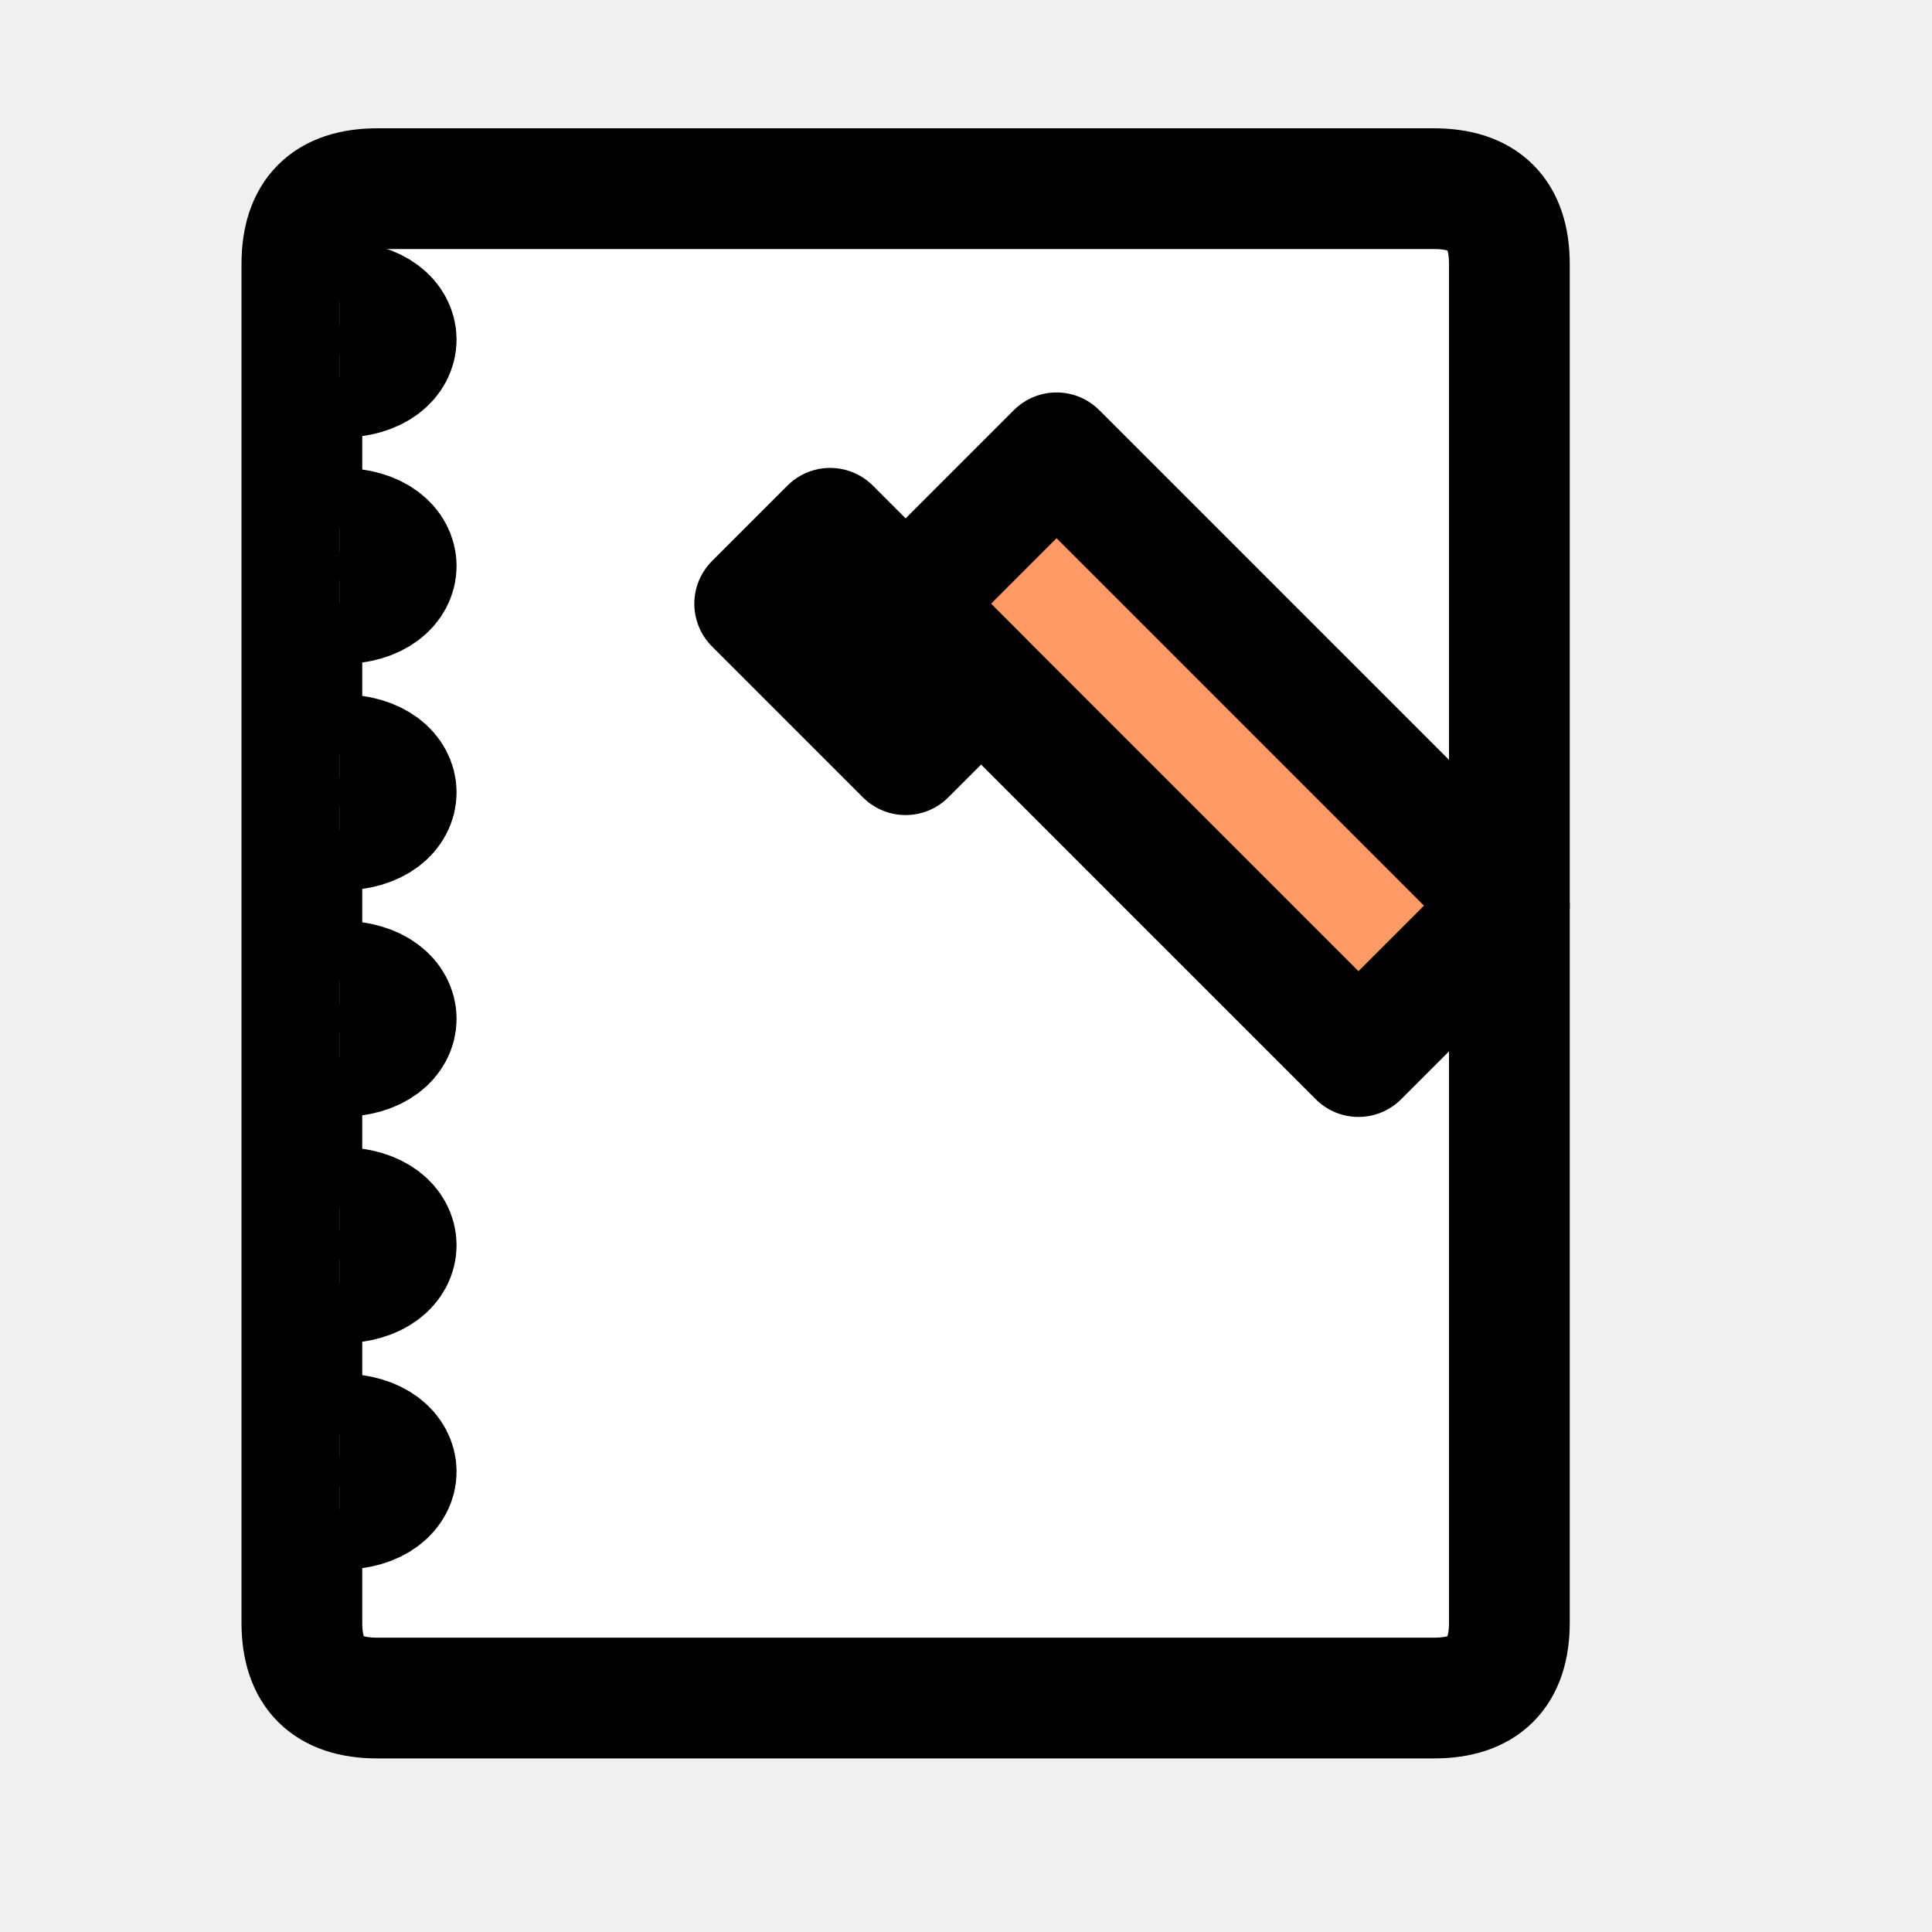
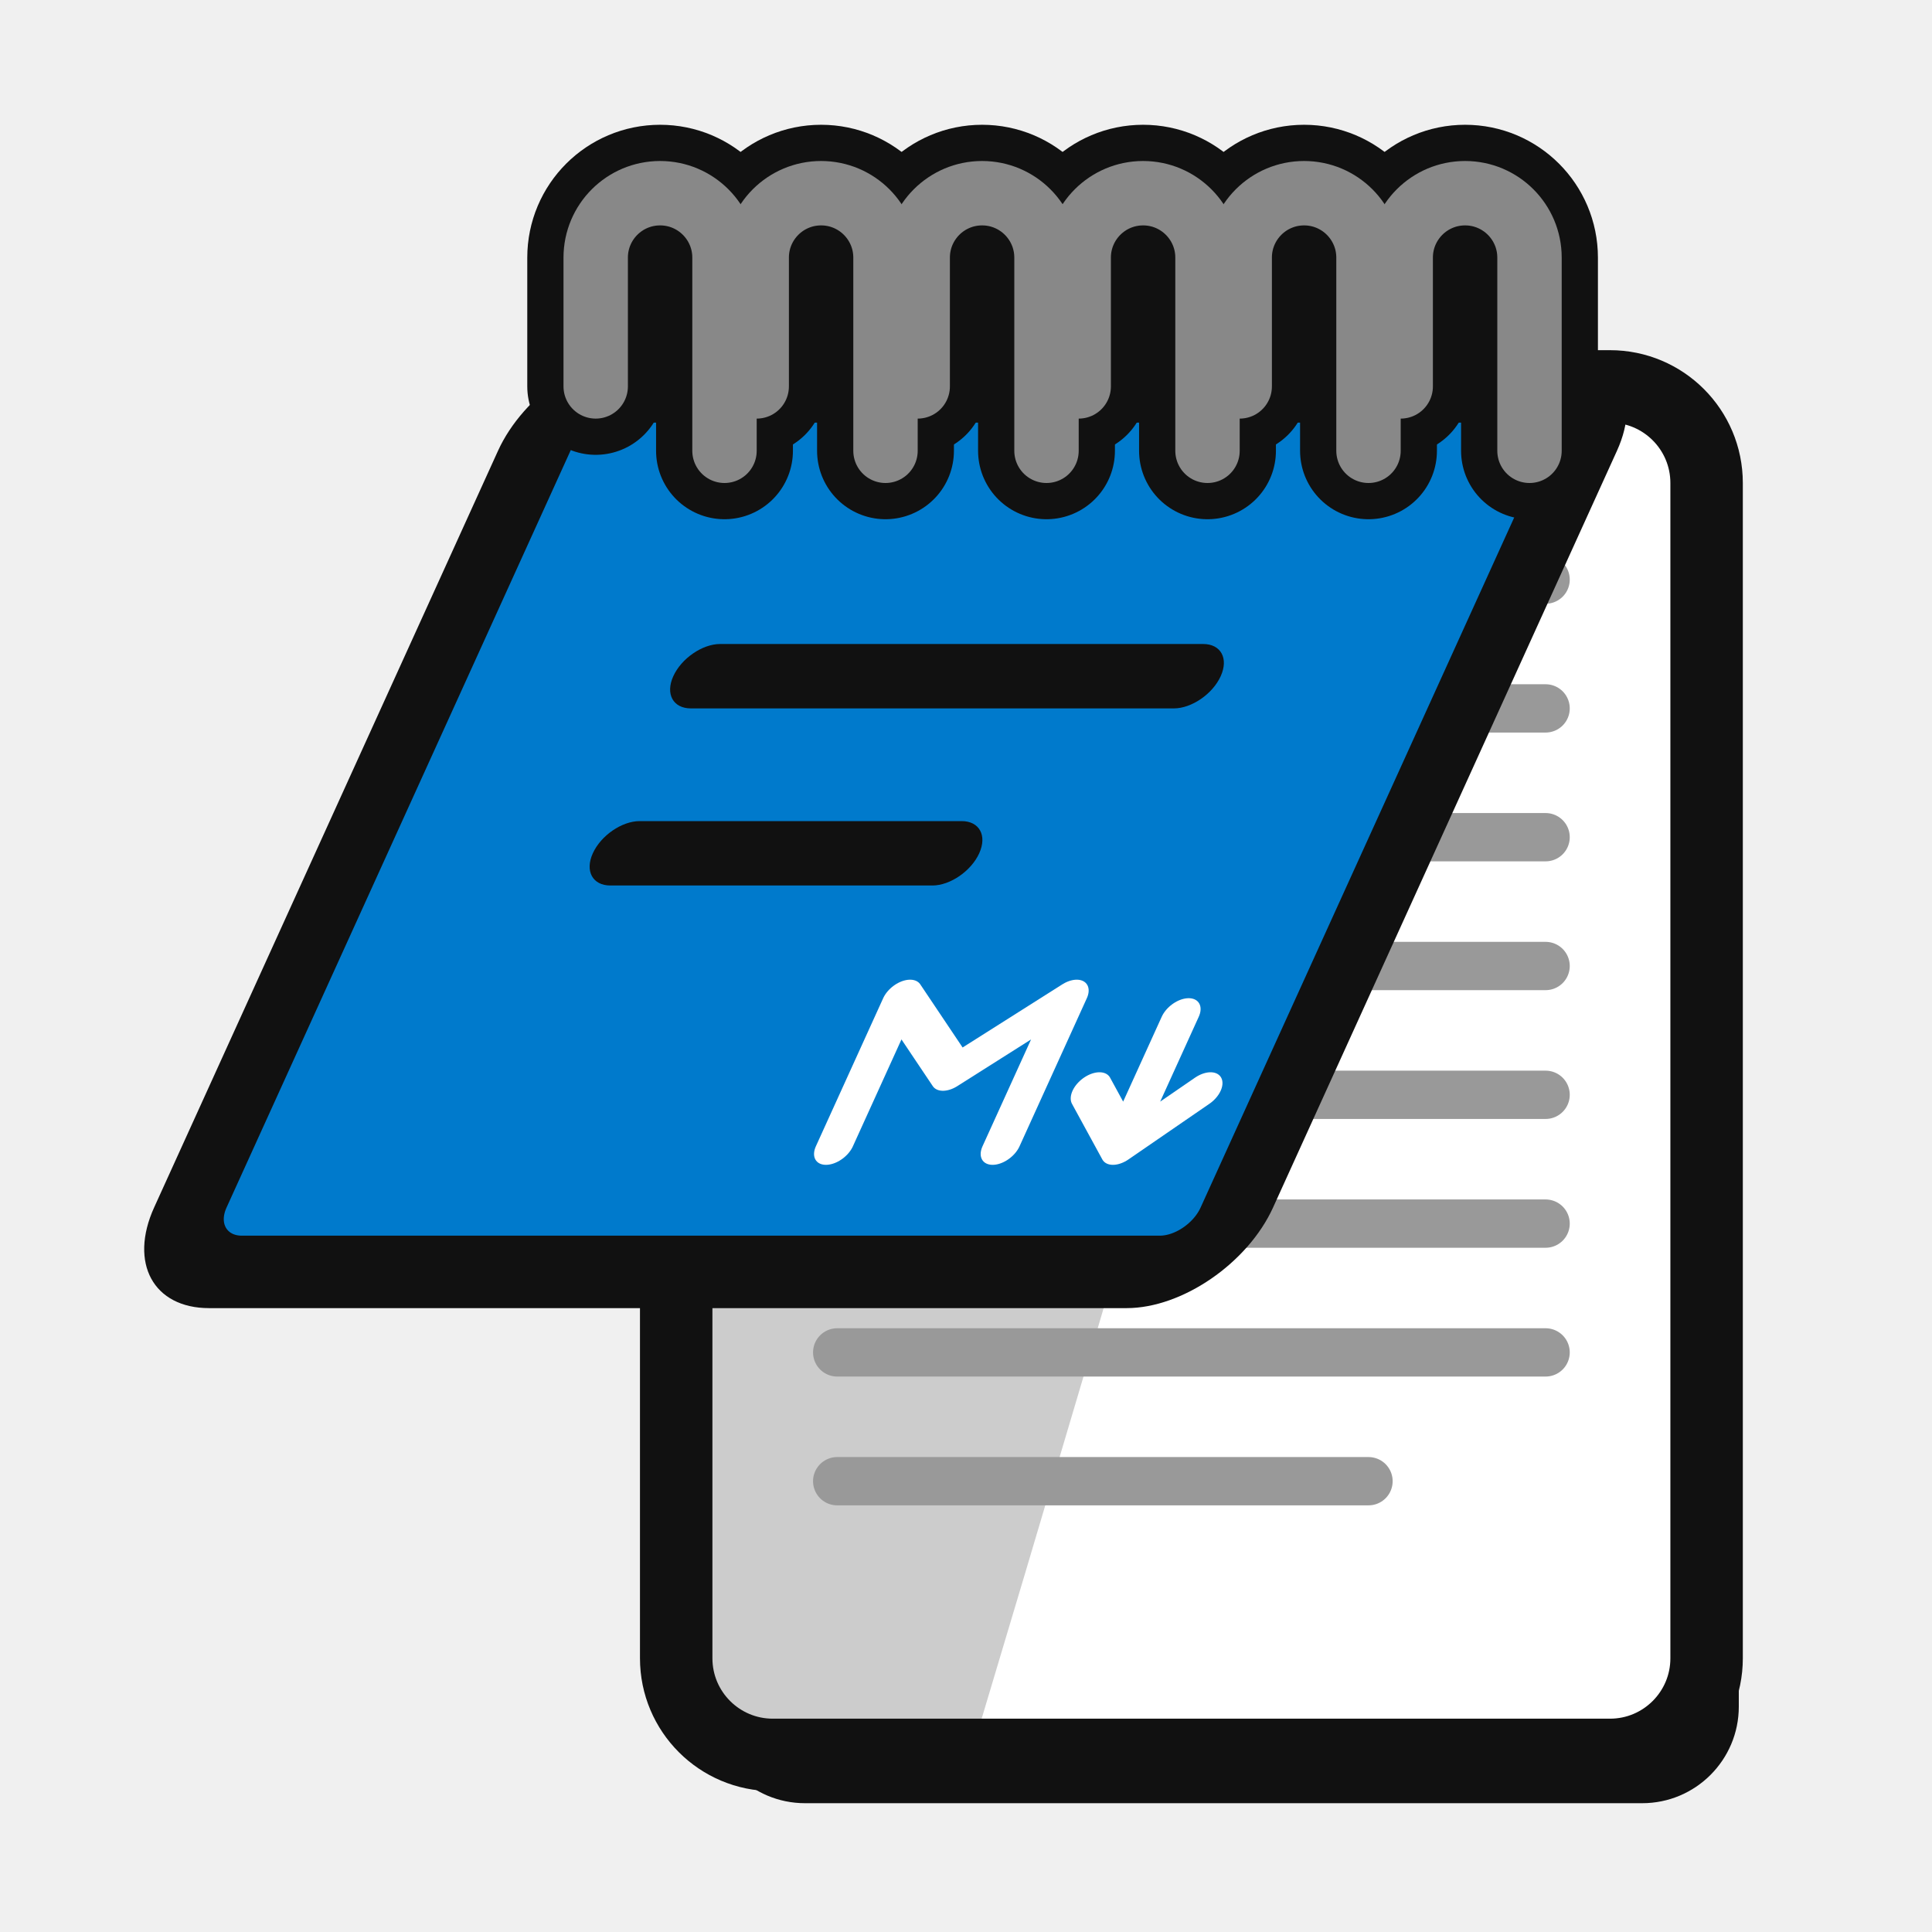
- <svg xmlns="http://www.w3.org/2000/svg" width="512" height="512" version="1.1" viewBox="0 0 512 512">
-   <style>
-    .outline { stroke: #000; stroke-width: 32; stroke-linejoin: round; }
-    .fill { fill: #fff; }
-    .accent { fill: #007acc; }
-    .pencil { fill: #ff9966; }
-    .pencil-tip { fill: #666; }
-  </style>
-   <g>
-     <path class="outline fill" d="M100 50 L380 50 Q400 50 400 70 L400 430 Q400 450 380 450 L100 450 Q80 450 80 430 L80 70 Q80 50 100 50 Z" />
-     <path class="outline accent" d="M90 80 C110 80 110 100 90 100 M90 140 C110 140 110 160 90 160 M90 200 C110 200 110 220 90 220 M90 260 C110 260 110 280 90 280 M90 320 C110 320 110 340 90 340 M90 380 C110 380 110 400 90 400" />
-     <path class="accent" style="stroke-width:4" d="M140 150 L340 150 M140 200 L340 200 M140 250 L340 250 M140 300 L340 300 M140 350 L340 350" />
-     <path class="outline pencil" d="M280 120 L400 240 L360 280 L240 160 Z" />
-     <path class="outline pencil-tip" d="M220 140 L260 180 L240 200 L200 160 Z" />
+ <svg xmlns="http://www.w3.org/2000/svg" viewBox="0 0 120 120" width="100%" height="100%">
+   <defs>
+     <rect id="paper" x="42" y="24" width="64" height="85" rx="6" />
+     <clipPath id="paper-clip">
+       <use href="#paper" />
+     </clipPath>
+     <rect id="cover" x="0" y="0" width="65" height="55" rx="4" />
+     <g id="ring-paths">
+       <path d="M 45 28 L 45 16 A 4 4 0 0 0 37 16 L 37 24" />
+       <path d="M 55 28 L 55 16 A 4 4 0 0 0 47 16 L 47 24" />
+       <path d="M 65 28 L 65 16 A 4 4 0 0 0 57 16 L 57 24" />
+       <path d="M 75 28 L 75 16 A 4 4 0 0 0 67 16 L 67 24" />
+       <path d="M 85 28 L 85 16 A 4 4 0 0 0 77 16 L 77 24" />
+       <path d="M 95 28 L 95 16 A 4 4 0 0 0 87 16 L 87 24" />
+     </g>
+     <mask id="ring-mask" maskUnits="userSpaceOnUse">
+       <rect x="-10" y="-10" width="140" height="140" fill="white" />
+       <use href="#ring-paths" fill="none" stroke="black" stroke-width="8" stroke-linecap="round" />
+     </mask>
+     <g id="cover-group">
+       <use href="#cover" fill="#007acc" />
+       <rect x="15" y="16" width="34" height="4" rx="2" fill="#111111" />
+       <rect x="15" y="27" width="24" height="4" rx="2" fill="#111111" />
+       <g transform="translate(40, 38) scale(1.15)" stroke="#ffffff" stroke-width="2" stroke-linecap="round" stroke-linejoin="round" fill="none">
+         <path d="M -1.5 8 V 0 L 3 4 L 7.5 0 V 8" />
+         <path d="M 14 1 V 8 M 11 5 L 14 8 L 17 5" />
+       </g>
+     </g>
+     <g id="cover-global">
+       <use href="#cover-group" transform="translate(35, 24) skewX(-24.44)" />
+     </g>
+     <g id="cover-outline-global">
+       <use href="#cover" transform="translate(35, 24) skewX(-24.44)" fill="none" stroke="#111111" stroke-width="4.5" stroke-linejoin="round" />
+     </g>
+     <g id="back-outline-global">
+       <use href="#paper" fill="none" stroke="#111111" stroke-width="4.5" stroke-linejoin="round" />
+     </g>
+   </defs>
+   <rect x="44" y="27" width="64" height="85" rx="6" fill="#111111" />
+   <use href="#paper" fill="#ffffff" />
+   <path d="M 42 24 L 85 24 Q 75 60 60 110 L 42 110 Z" fill="#cccccc" clip-path="url(#paper-clip)" />
+   <g clip-path="url(#paper-clip)" stroke="#999999" stroke-width="3" stroke-linecap="round">
+     <line x1="52" y1="36" x2="96" y2="36" />
+     <line x1="52" y1="44" x2="96" y2="44" />
+     <line x1="52" y1="52" x2="96" y2="52" />
+     <line x1="52" y1="60" x2="96" y2="60" />
+     <line x1="52" y1="68" x2="96" y2="68" />
+     <line x1="52" y1="76" x2="96" y2="76" />
+     <line x1="52" y1="84" x2="96" y2="84" />
+     <line x1="52" y1="92" x2="85" y2="92" />
  </g>
+   <use href="#back-outline-global" mask="url(#ring-mask)" />
+   <use href="#cover-global" />
+   <use href="#cover-outline-global" mask="url(#ring-mask)" />
+   <g fill="#111111">
+     <circle cx="45" cy="28" r="3.5" />
+     <circle cx="55" cy="28" r="3.5" />
+     <circle cx="65" cy="28" r="3.5" />
+     <circle cx="75" cy="28" r="3.5" />
+     <circle cx="85" cy="28" r="3.5" />
+     <circle cx="95" cy="28" r="3.5" />
+   </g>
+   <use href="#ring-paths" fill="none" stroke="#111111" stroke-width="8.5" stroke-linecap="round" />
+   <use href="#ring-paths" fill="none" stroke="#888888" stroke-width="4" stroke-linecap="round" />
</svg>
